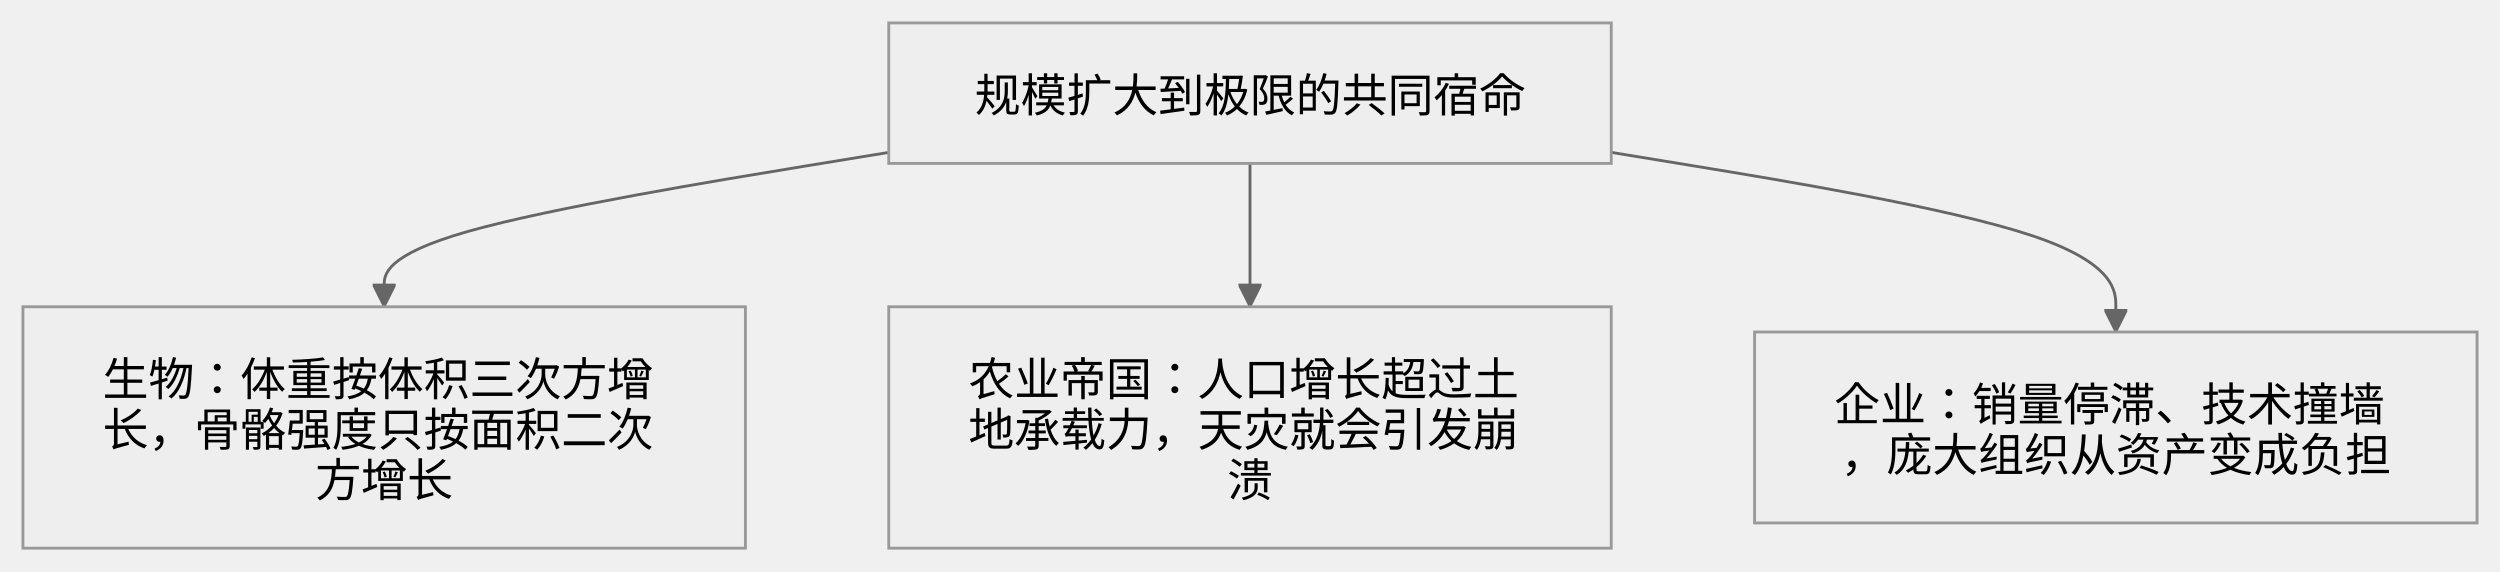
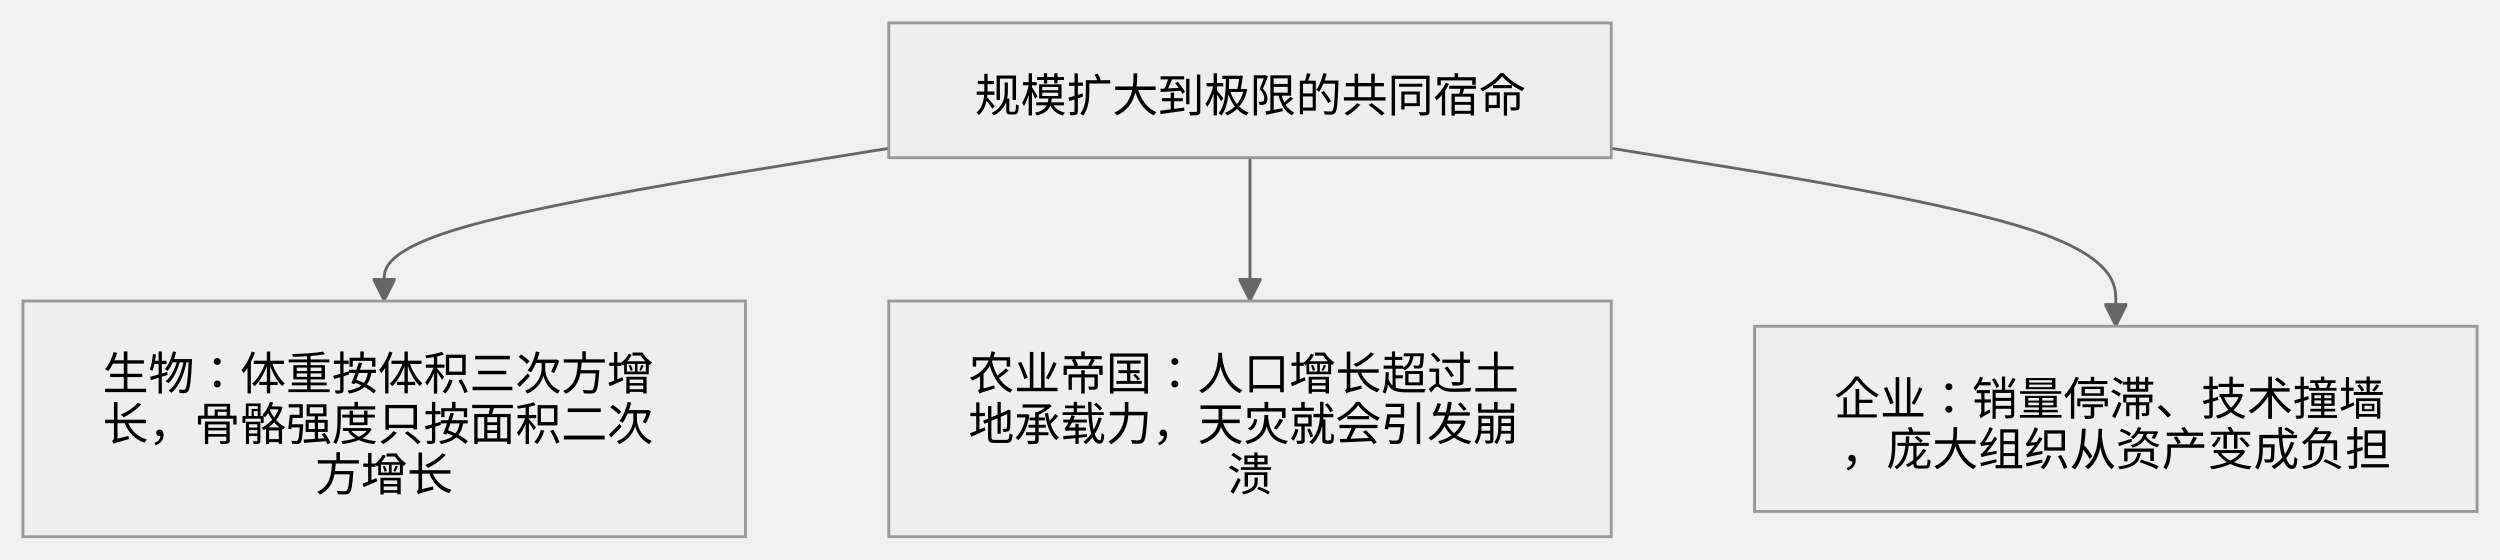
- <svg xmlns="http://www.w3.org/2000/svg" width="872" height="199.2" id="my-svg" class="flowchart" style="max-width: 872px; background-color: white;" viewBox="0 0 872 199.2" role="graphics-document document" aria-roledescription="flowchart-v2">
-   <style>#my-svg{font-family:"trebuchet ms",verdana,arial,sans-serif;font-size:16px;fill:#000000;}@keyframes edge-animation-frame{from{stroke-dashoffset:0;}}@keyframes dash{to{stroke-dashoffset:0;}}#my-svg .edge-animation-slow{stroke-dasharray:9,5!important;stroke-dashoffset:900;animation:dash 50s linear infinite;stroke-linecap:round;}#my-svg .edge-animation-fast{stroke-dasharray:9,5!important;stroke-dashoffset:900;animation:dash 20s linear infinite;stroke-linecap:round;}#my-svg .error-icon{fill:#552222;}#my-svg .error-text{fill:#552222;stroke:#552222;}#my-svg .edge-thickness-normal{stroke-width:1px;}#my-svg .edge-thickness-thick{stroke-width:3.5px;}#my-svg .edge-pattern-solid{stroke-dasharray:0;}#my-svg .edge-thickness-invisible{stroke-width:0;fill:none;}#my-svg .edge-pattern-dashed{stroke-dasharray:3;}#my-svg .edge-pattern-dotted{stroke-dasharray:2;}#my-svg .marker{fill:#666;stroke:#666;}#my-svg .marker.cross{stroke:#666;}#my-svg svg{font-family:"trebuchet ms",verdana,arial,sans-serif;font-size:16px;}#my-svg p{margin:0;}#my-svg .label{font-family:"trebuchet ms",verdana,arial,sans-serif;color:#000000;}#my-svg .cluster-label text{fill:#333;}#my-svg .cluster-label span{color:#333;}#my-svg .cluster-label span p{background-color:transparent;}#my-svg .label text,#my-svg span{fill:#000000;color:#000000;}#my-svg .node rect,#my-svg .node circle,#my-svg .node ellipse,#my-svg .node polygon,#my-svg .node path{fill:#eee;stroke:#999;stroke-width:1px;}#my-svg .rough-node .label text,#my-svg .node .label text,#my-svg .image-shape .label,#my-svg .icon-shape .label{text-anchor:middle;}#my-svg .node .katex path{fill:#000;stroke:#000;stroke-width:1px;}#my-svg .rough-node .label,#my-svg .node .label,#my-svg .image-shape .label,#my-svg .icon-shape .label{text-align:center;}#my-svg .node.clickable{cursor:pointer;}#my-svg .root .anchor path{fill:#666!important;stroke-width:0;stroke:#666;}#my-svg .arrowheadPath{fill:#333333;}#my-svg .edgePath .path{stroke:#666;stroke-width:1px;}#my-svg .flowchart-link{stroke:#666;fill:none;}#my-svg .edgeLabel{background-color:white;text-align:center;}#my-svg .edgeLabel p{background-color:white;}#my-svg .edgeLabel rect{opacity:0.5;background-color:white;fill:white;}#my-svg .labelBkg{background-color:rgba(255, 255, 255, 0.5);}#my-svg .cluster rect{fill:hsl(0, 0%, 98.922%);stroke:#707070;stroke-width:1px;}#my-svg .cluster text{fill:#333;}#my-svg .cluster span{color:#333;}#my-svg div.mermaidTooltip{position:absolute;text-align:center;max-width:200px;padding:2px;font-family:"trebuchet ms",verdana,arial,sans-serif;font-size:12px;background:hsl(-160, 0%, 93.333%);border:1px solid #707070;border-radius:2px;pointer-events:none;z-index:100;}#my-svg .flowchartTitleText{text-anchor:middle;font-size:18px;fill:#000000;}#my-svg rect.text{fill:none;stroke-width:0;}#my-svg .icon-shape,#my-svg .image-shape{background-color:white;text-align:center;}#my-svg .icon-shape p,#my-svg .image-shape p{background-color:white;padding:2px;}#my-svg .icon-shape .label rect,#my-svg .image-shape .label rect{opacity:0.5;background-color:white;fill:white;}#my-svg .label-icon{display:inline-block;height:1em;overflow:visible;vertical-align:-0.125em;}#my-svg .node .label-icon path{fill:currentColor;stroke:revert;stroke-width:revert;}#my-svg .node .neo-node{stroke:#999;}#my-svg [data-look="neo"].node rect,#my-svg [data-look="neo"].cluster rect,#my-svg [data-look="neo"].node polygon{stroke:url(#my-svg-gradient);filter:drop-shadow( 1px 2px 2px rgba(185,185,185,1));}#my-svg [data-look="neo"].node path{stroke:url(#my-svg-gradient);stroke-width:1px;}#my-svg [data-look="neo"].node .outer-path{filter:drop-shadow( 1px 2px 2px rgba(185,185,185,1));}#my-svg [data-look="neo"].node .neo-line path{stroke:#999;filter:none;}#my-svg [data-look="neo"].node circle{stroke:url(#my-svg-gradient);filter:drop-shadow( 1px 2px 2px rgba(185,185,185,1));}#my-svg [data-look="neo"].node circle .state-start{fill:#000000;}#my-svg [data-look="neo"].icon-shape .icon{fill:url(#my-svg-gradient);filter:drop-shadow( 1px 2px 2px rgba(185,185,185,1));}#my-svg [data-look="neo"].icon-shape .icon-neo path{stroke:url(#my-svg-gradient);filter:drop-shadow( 1px 2px 2px rgba(185,185,185,1));}#my-svg :root{--mermaid-font-family:"trebuchet ms",verdana,arial,sans-serif;}</style>
+ <svg xmlns="http://www.w3.org/2000/svg" width="872" height="195.2" id="my-svg" class="flowchart" style="max-width: 872px; background-color: white;" viewBox="0 0 872 195.2" role="graphics-document document" aria-roledescription="flowchart-v2">
+   <style>#my-svg{font-family:"trebuchet ms",verdana,arial,sans-serif;font-size:16px;fill:#000000;}@keyframes edge-animation-frame{from{stroke-dashoffset:0;}}@keyframes dash{to{stroke-dashoffset:0;}}#my-svg .edge-animation-slow{stroke-dasharray:9,5!important;stroke-dashoffset:900;animation:dash 50s linear infinite;stroke-linecap:round;}#my-svg .edge-animation-fast{stroke-dasharray:9,5!important;stroke-dashoffset:900;animation:dash 20s linear infinite;stroke-linecap:round;}#my-svg .error-icon{fill:#552222;}#my-svg .error-text{fill:#552222;stroke:#552222;}#my-svg .edge-thickness-normal{stroke-width:1px;}#my-svg .edge-thickness-thick{stroke-width:3.5px;}#my-svg .edge-pattern-solid{stroke-dasharray:0;}#my-svg .edge-thickness-invisible{stroke-width:0;fill:none;}#my-svg .edge-pattern-dashed{stroke-dasharray:3;}#my-svg .edge-pattern-dotted{stroke-dasharray:2;}#my-svg .marker{fill:#666;stroke:#666;}#my-svg .marker.cross{stroke:#666;}#my-svg svg{font-family:"trebuchet ms",verdana,arial,sans-serif;font-size:16px;}#my-svg p{margin:0;}#my-svg .label{font-family:"trebuchet ms",verdana,arial,sans-serif;color:#000000;}#my-svg .cluster-label text{fill:#333;}#my-svg .cluster-label span{color:#333;}#my-svg .cluster-label span p{background-color:transparent;}#my-svg .label text,#my-svg span{fill:#000000;color:#000000;}#my-svg .node rect,#my-svg .node circle,#my-svg .node ellipse,#my-svg .node polygon,#my-svg .node path{fill:#eee;stroke:#999;stroke-width:1px;}#my-svg .rough-node .label text,#my-svg .node .label text,#my-svg .image-shape .label,#my-svg .icon-shape .label{text-anchor:middle;}#my-svg .node .katex path{fill:#000;stroke:#000;stroke-width:1px;}#my-svg .rough-node .label,#my-svg .node .label,#my-svg .image-shape .label,#my-svg .icon-shape .label{text-align:center;}#my-svg .node.clickable{cursor:pointer;}#my-svg .root .anchor path{fill:#666!important;stroke-width:0;stroke:#666;}#my-svg .arrowheadPath{fill:#333333;}#my-svg .edgePath .path{stroke:#666;stroke-width:1px;}#my-svg .flowchart-link{stroke:#666;fill:none;}#my-svg .edgeLabel{background-color:white;text-align:center;}#my-svg .edgeLabel p{background-color:white;}#my-svg .edgeLabel rect{opacity:0.5;background-color:white;fill:white;}#my-svg .labelBkg{background-color:rgba(255, 255, 255, 0.5);}#my-svg .cluster rect{fill:hsl(0, 0%, 98.922%);stroke:#707070;stroke-width:1px;}#my-svg .cluster text{fill:#333;}#my-svg .cluster span{color:#333;}#my-svg div.mermaidTooltip{position:absolute;text-align:center;max-width:200px;padding:2px;font-family:"trebuchet ms",verdana,arial,sans-serif;font-size:12px;background:hsl(-160, 0%, 93.333%);border:1px solid #707070;border-radius:2px;pointer-events:none;z-index:100;}#my-svg .flowchartTitleText{text-anchor:middle;font-size:18px;fill:#000000;}#my-svg rect.text{fill:none;stroke-width:0;}#my-svg .icon-shape,#my-svg .image-shape{background-color:white;text-align:center;}#my-svg .icon-shape p,#my-svg .image-shape p{background-color:white;padding:2px;}#my-svg .icon-shape .label rect,#my-svg .image-shape .label rect{opacity:0.5;background-color:white;fill:white;}#my-svg .label-icon{display:inline-block;height:1em;overflow:visible;vertical-align:-0.125em;}#my-svg .node .label-icon path{fill:currentColor;stroke:revert;stroke-width:revert;}#my-svg .node .neo-node{stroke:#999;}#my-svg [data-look="neo"].node rect,#my-svg [data-look="neo"].cluster rect,#my-svg [data-look="neo"].node polygon{stroke:url(#my-svg-gradient);filter:drop-shadow( 1px 2px 2px rgba(185,185,185,1));}#my-svg [data-look="neo"].swimlane.cluster rect{filter:none;}#my-svg [data-look="neo"].node path{stroke:url(#my-svg-gradient);stroke-width:1px;}#my-svg [data-look="neo"].node .outer-path{filter:drop-shadow( 1px 2px 2px rgba(185,185,185,1));}#my-svg [data-look="neo"].node .neo-line path{stroke:#999;filter:none;}#my-svg [data-look="neo"].node circle{stroke:url(#my-svg-gradient);filter:drop-shadow( 1px 2px 2px rgba(185,185,185,1));}#my-svg [data-look="neo"].node circle .state-start{fill:#000000;}#my-svg [data-look="neo"].icon-shape .icon{fill:url(#my-svg-gradient);filter:drop-shadow( 1px 2px 2px rgba(185,185,185,1));}#my-svg [data-look="neo"].icon-shape .icon-neo path{stroke:url(#my-svg-gradient);filter:drop-shadow( 1px 2px 2px rgba(185,185,185,1));}#my-svg :root{--mermaid-font-family:"trebuchet ms",verdana,arial,sans-serif;}</style>
  <g>
    <marker id="my-svg_flowchart-v2-pointEnd" class="marker flowchart-v2" viewBox="0 0 10 10" refX="5" refY="5" markerUnits="userSpaceOnUse" markerWidth="8" markerHeight="8" orient="auto">
      <path d="M 0 0 L 10 5 L 0 10 z" class="arrowMarkerPath" style="stroke-width: 1; stroke-dasharray: 1, 0;" />
    </marker>
    <marker id="my-svg_flowchart-v2-pointStart" class="marker flowchart-v2" viewBox="0 0 10 10" refX="4.5" refY="5" markerUnits="userSpaceOnUse" markerWidth="8" markerHeight="8" orient="auto">
      <path d="M 0 5 L 10 10 L 10 0 z" class="arrowMarkerPath" style="stroke-width: 1; stroke-dasharray: 1, 0;" />
    </marker>
    <marker id="my-svg_flowchart-v2-pointEnd-margin" class="marker flowchart-v2" viewBox="0 0 11.5 14" refX="11.5" refY="7" markerUnits="userSpaceOnUse" markerWidth="10.5" markerHeight="14" orient="auto">
      <path d="M 0 0 L 11.5 7 L 0 14 z" class="arrowMarkerPath" style="stroke-width: 0; stroke-dasharray: 1, 0;" />
    </marker>
    <marker id="my-svg_flowchart-v2-pointStart-margin" class="marker flowchart-v2" viewBox="0 0 11.5 14" refX="1" refY="7" markerUnits="userSpaceOnUse" markerWidth="11.5" markerHeight="14" orient="auto">
      <polygon points="0,7 11.5,14 11.5,0" class="arrowMarkerPath" style="stroke-width: 0; stroke-dasharray: 1, 0;" />
    </marker>
    <marker id="my-svg_flowchart-v2-circleEnd" class="marker flowchart-v2" viewBox="0 0 10 10" refX="11" refY="5" markerUnits="userSpaceOnUse" markerWidth="11" markerHeight="11" orient="auto">
      <circle cx="5" cy="5" r="5" class="arrowMarkerPath" style="stroke-width: 1; stroke-dasharray: 1, 0;" />
    </marker>
    <marker id="my-svg_flowchart-v2-circleStart" class="marker flowchart-v2" viewBox="0 0 10 10" refX="-1" refY="5" markerUnits="userSpaceOnUse" markerWidth="11" markerHeight="11" orient="auto">
      <circle cx="5" cy="5" r="5" class="arrowMarkerPath" style="stroke-width: 1; stroke-dasharray: 1, 0;" />
    </marker>
    <marker id="my-svg_flowchart-v2-circleEnd-margin" class="marker flowchart-v2" viewBox="0 0 10 10" refY="5" refX="12.25" markerUnits="userSpaceOnUse" markerWidth="14" markerHeight="14" orient="auto">
      <circle cx="5" cy="5" r="5" class="arrowMarkerPath" style="stroke-width: 0; stroke-dasharray: 1, 0;" />
    </marker>
    <marker id="my-svg_flowchart-v2-circleStart-margin" class="marker flowchart-v2" viewBox="0 0 10 10" refX="-2" refY="5" markerUnits="userSpaceOnUse" markerWidth="14" markerHeight="14" orient="auto">
      <circle cx="5" cy="5" r="5" class="arrowMarkerPath" style="stroke-width: 0; stroke-dasharray: 1, 0;" />
    </marker>
    <marker id="my-svg_flowchart-v2-crossEnd" class="marker cross flowchart-v2" viewBox="0 0 11 11" refX="12" refY="5.2" markerUnits="userSpaceOnUse" markerWidth="11" markerHeight="11" orient="auto">
      <path d="M 1,1 l 9,9 M 10,1 l -9,9" class="arrowMarkerPath" style="stroke-width: 2; stroke-dasharray: 1, 0;" />
    </marker>
    <marker id="my-svg_flowchart-v2-crossStart" class="marker cross flowchart-v2" viewBox="0 0 11 11" refX="-1" refY="5.2" markerUnits="userSpaceOnUse" markerWidth="11" markerHeight="11" orient="auto">
      <path d="M 1,1 l 9,9 M 10,1 l -9,9" class="arrowMarkerPath" style="stroke-width: 2; stroke-dasharray: 1, 0;" />
    </marker>
    <marker id="my-svg_flowchart-v2-crossEnd-margin" class="marker cross flowchart-v2" viewBox="0 0 15 15" refX="17.7" refY="7.5" markerUnits="userSpaceOnUse" markerWidth="12" markerHeight="12" orient="auto">
      <path d="M 1,1 L 14,14 M 1,14 L 14,1" class="arrowMarkerPath" style="stroke-width: 2.5;" />
    </marker>
    <marker id="my-svg_flowchart-v2-crossStart-margin" class="marker cross flowchart-v2" viewBox="0 0 15 15" refX="-3.5" refY="7.5" markerUnits="userSpaceOnUse" markerWidth="12" markerHeight="12" orient="auto">
      <path d="M 1,1 L 14,14 M 1,14 L 14,1" class="arrowMarkerPath" style="stroke-width: 2.5; stroke-dasharray: 1, 0;" />
    </marker>
    <g class="root">
      <g class="clusters" />
      <g class="edgePaths">
-         <path d="M310,53.152L280.667,57.96C251.333,62.768,192.667,72.384,163.333,80.692C134,89,134,96,134,99.5L134,103" id="my-svg-L_A_B_0" class="edge-thickness-normal edge-pattern-solid edge-thickness-normal edge-pattern-solid flowchart-link" style=";" data-edge="true" data-et="edge" data-id="L_A_B_0" data-points="W3sieCI6MzEwLCJ5Ijo1My4xNTIzMTc4ODA3OTQ3fSx7IngiOjEzNCwieSI6ODJ9LHsieCI6MTM0LCJ5IjoxMDd9XQ==" data-look="classic" marker-end="url(#my-svg_flowchart-v2-pointEnd)" />
-         <path d="M436,57L436,61.167C436,65.333,436,73.667,436,81.333C436,89,436,96,436,99.5L436,103" id="my-svg-L_A_C_0" class="edge-thickness-normal edge-pattern-solid edge-thickness-normal edge-pattern-solid flowchart-link" style=";" data-edge="true" data-et="edge" data-id="L_A_C_0" data-points="W3sieCI6NDM2LCJ5Ijo1N30seyJ4Ijo0MzYsInkiOjgyfSx7IngiOjQzNiwieSI6MTA3fV0=" data-look="classic" marker-end="url(#my-svg_flowchart-v2-pointEnd)" />
-         <path d="M562,53.152L591.333,57.96C620.667,62.768,679.333,72.384,708.667,82.159C738,91.933,738,101.867,738,106.833L738,111.8" id="my-svg-L_A_D_0" class="edge-thickness-normal edge-pattern-solid edge-thickness-normal edge-pattern-solid flowchart-link" style=";" data-edge="true" data-et="edge" data-id="L_A_D_0" data-points="W3sieCI6NTYyLCJ5Ijo1My4xNTIzMTc4ODA3OTQ3fSx7IngiOjczOCwieSI6ODJ9LHsieCI6NzM4LCJ5IjoxMTUuNzk5OTk5MjM3MDYwNTV9XQ==" data-look="classic" marker-end="url(#my-svg_flowchart-v2-pointEnd)" />
+         <path d="M310,51.735L280.667,56.446C251.333,61.157,192.667,70.578,163.333,78.789C134,87,134,94,134,97.5L134,101" id="my-svg-L_A_B_0" class="edge-thickness-normal edge-pattern-solid edge-thickness-normal edge-pattern-solid flowchart-link" style=";" data-edge="true" data-et="edge" data-id="L_A_B_0" data-points="W3sieCI6MzEwLCJ5Ijo1MS43MzUwOTkzMzc3NDgzNDV9LHsieCI6MTM0LCJ5Ijo4MH0seyJ4IjoxMzQsInkiOjEwNX1d" data-look="classic" marker-end="url(#my-svg_flowchart-v2-pointEnd)" />
+         <path d="M436,55L436,59.167C436,63.333,436,71.667,436,79.333C436,87,436,94,436,97.5L436,101" id="my-svg-L_A_C_0" class="edge-thickness-normal edge-pattern-solid edge-thickness-normal edge-pattern-solid flowchart-link" style=";" data-edge="true" data-et="edge" data-id="L_A_C_0" data-points="W3sieCI6NDM2LCJ5Ijo1NX0seyJ4Ijo0MzYsInkiOjgwfSx7IngiOjQzNiwieSI6MTA1fV0=" data-look="classic" marker-end="url(#my-svg_flowchart-v2-pointEnd)" />
+         <path d="M562,51.735L591.333,56.446C620.667,61.157,679.333,70.578,708.667,80.256C738,89.933,738,99.867,738,104.833L738,109.8" id="my-svg-L_A_D_0" class="edge-thickness-normal edge-pattern-solid edge-thickness-normal edge-pattern-solid flowchart-link" style=";" data-edge="true" data-et="edge" data-id="L_A_D_0" data-points="W3sieCI6NTYyLCJ5Ijo1MS43MzUwOTkzMzc3NDgzNDV9LHsieCI6NzM4LCJ5Ijo4MH0seyJ4Ijo3MzgsInkiOjExMy43OTk5OTkyMzcwNjA1NX1d" data-look="classic" marker-end="url(#my-svg_flowchart-v2-pointEnd)" />
      </g>
      <g class="edgeLabels">
        <g class="edgeLabel">
          <g class="label" data-id="L_A_B_0" transform="translate(0, 0)">
            <text y="-10.1" text-anchor="middle">
              <tspan class="text-outer-tspan row" x="0" y="-0.1em" dy="1.1em" text-anchor="middle" />
            </text>
          </g>
        </g>
        <g>
          <rect class="background" style="stroke: none" />
        </g>
        <g class="edgeLabel">
          <g class="label" data-id="L_A_C_0" transform="translate(0, 0)">
            <text y="-10.1" text-anchor="middle">
              <tspan class="text-outer-tspan row" x="0" y="-0.1em" dy="1.1em" text-anchor="middle" />
            </text>
          </g>
        </g>
        <g>
          <rect class="background" style="stroke: none" />
        </g>
        <g class="edgeLabel">
          <g class="label" data-id="L_A_D_0" transform="translate(0, 0)">
            <text y="-10.1" text-anchor="middle">
              <tspan class="text-outer-tspan row" x="0" y="-0.1em" dy="1.1em" text-anchor="middle" />
            </text>
          </g>
        </g>
        <g>
          <rect class="background" style="stroke: none" />
        </g>
      </g>
      <g class="nodes">
-         <g class="node default" id="my-svg-flowchart-A-0" data-look="classic" transform="translate(436, 32.5)">
-           <rect class="basic label-container" style="" x="-126" y="-24.5" width="252" height="49" />
-           <g class="label" style="" transform="translate(0, -9.5)">
+         <g class="node default" id="my-svg-flowchart-A-0" data-look="classic" transform="translate(436, 31.5)">
+           <rect class="basic label-container" style="" x="-126" y="-23.5" width="252" height="47" />
+           <g class="label" style="" transform="translate(0, -8.5)">
            <rect />
            <g>
              <rect class="background" style="stroke: none" />
              <text y="-10.1" style="">
                <tspan class="text-outer-tspan row" x="0" y="-0.1em" dy="1.1em">
                  <tspan font-style="normal" class="text-inner-tspan" font-weight="normal">规模扩大到极限的共同宿命</tspan>
                </tspan>
              </text>
            </g>
          </g>
        </g>
-         <g class="node default" id="my-svg-flowchart-B-1" data-look="classic" transform="translate(134, 149.1)">
-           <rect class="basic label-container" style="" x="-126" y="-42.1" width="252" height="84.2" />
-           <g class="label" style="" transform="translate(0, -27.1)">
+         <g class="node default" id="my-svg-flowchart-B-1" data-look="classic" transform="translate(134, 146.1)">
+           <rect class="basic label-container" style="" x="-126" y="-41.1" width="252" height="82.2" />
+           <g class="label" style="" transform="translate(0, -26.1)">
            <rect />
            <g>
              <rect class="background" style="stroke: none" />
              <text y="-10.1" style="">
                <tspan class="text-outer-tspan row" x="0" y="-0.1em" dy="1.1em">
                  <tspan font-style="normal" class="text-inner-tspan" font-weight="normal">生物：体重按体积三次方增</tspan>
                </tspan>
                <tspan class="text-outer-tspan row" x="0" y="1em" dy="1.1em">
                  <tspan font-style="normal" class="text-inner-tspan" font-weight="normal">长，骨骼强度只按面积二次</tspan>
                </tspan>
                <tspan class="text-outer-tspan row" x="0" y="2.1em" dy="1.1em">
                  <tspan font-style="normal" class="text-inner-tspan" font-weight="normal">方增长</tspan>
                </tspan>
              </text>
            </g>
          </g>
        </g>
-         <g class="node default" id="my-svg-flowchart-C-3" data-look="classic" transform="translate(436, 149.1)">
-           <rect class="basic label-container" style="" x="-126" y="-42.1" width="252" height="84.2" />
-           <g class="label" style="" transform="translate(0, -27.1)">
+         <g class="node default" id="my-svg-flowchart-C-3" data-look="classic" transform="translate(436, 146.1)">
+           <rect class="basic label-container" style="" x="-126" y="-41.1" width="252" height="82.2" />
+           <g class="label" style="" transform="translate(0, -26.1)">
            <rect />
            <g>
              <rect class="background" style="stroke: none" />
              <text y="-10.1" style="">
                <tspan class="text-outer-tspan row" x="0" y="-0.1em" dy="1.1em">
                  <tspan font-style="normal" class="text-inner-tspan" font-weight="normal">农业帝国：人口增长超过土</tspan>
                </tspan>
                <tspan class="text-outer-tspan row" x="0" y="1em" dy="1.1em">
                  <tspan font-style="normal" class="text-inner-tspan" font-weight="normal">地承载力，天灾就会引发崩</tspan>
                </tspan>
                <tspan class="text-outer-tspan row" x="0" y="2.1em" dy="1.1em">
                  <tspan font-style="normal" class="text-inner-tspan" font-weight="normal">溃</tspan>
                </tspan>
              </text>
            </g>
          </g>
        </g>
-         <g class="node default" id="my-svg-flowchart-D-5" data-look="classic" transform="translate(738, 149.1)">
-           <rect class="basic label-container" style="" x="-126" y="-33.3" width="252" height="66.6" />
-           <g class="label" style="" transform="translate(0, -18.3)">
+         <g class="node default" id="my-svg-flowchart-D-5" data-look="classic" transform="translate(738, 146.1)">
+           <rect class="basic label-container" style="" x="-126" y="-32.3" width="252" height="64.6" />
+           <g class="label" style="" transform="translate(0, -17.3)">
            <rect />
            <g>
              <rect class="background" style="stroke: none" />
              <text y="-10.1" style="">
                <tspan class="text-outer-tspan row" x="0" y="-0.1em" dy="1.1em">
                  <tspan font-style="normal" class="text-inner-tspan" font-weight="normal">企业：销量停滞、技术撞墙</tspan>
                </tspan>
                <tspan class="text-outer-tspan row" x="0" y="1em" dy="1.1em">
                  <tspan font-style="normal" class="text-inner-tspan" font-weight="normal">，庞大组织从资产变成负担</tspan>
                </tspan>
              </text>
            </g>
          </g>
        </g>
      </g>
    </g>
  </g>
  <defs>
    <filter id="my-svg-drop-shadow" height="130%" width="130%">
      <feDropShadow dx="4" dy="4" stdDeviation="0" flood-opacity="0.06" flood-color="#000000" />
    </filter>
  </defs>
  <defs>
    <filter id="my-svg-drop-shadow-small" height="150%" width="150%">
      <feDropShadow dx="2" dy="2" stdDeviation="0" flood-opacity="0.06" flood-color="#000000" />
    </filter>
  </defs>
  <linearGradient id="my-svg-gradient" gradientUnits="objectBoundingBox" x1="0%" y1="0%" x2="100%" y2="0%">
    <stop offset="0%" stop-color="hsl(0, 0%, 83.333%)" stop-opacity="1" />
    <stop offset="100%" stop-color="hsl(0, 0%, 88.922%)" stop-opacity="1" />
  </linearGradient>
</svg>
